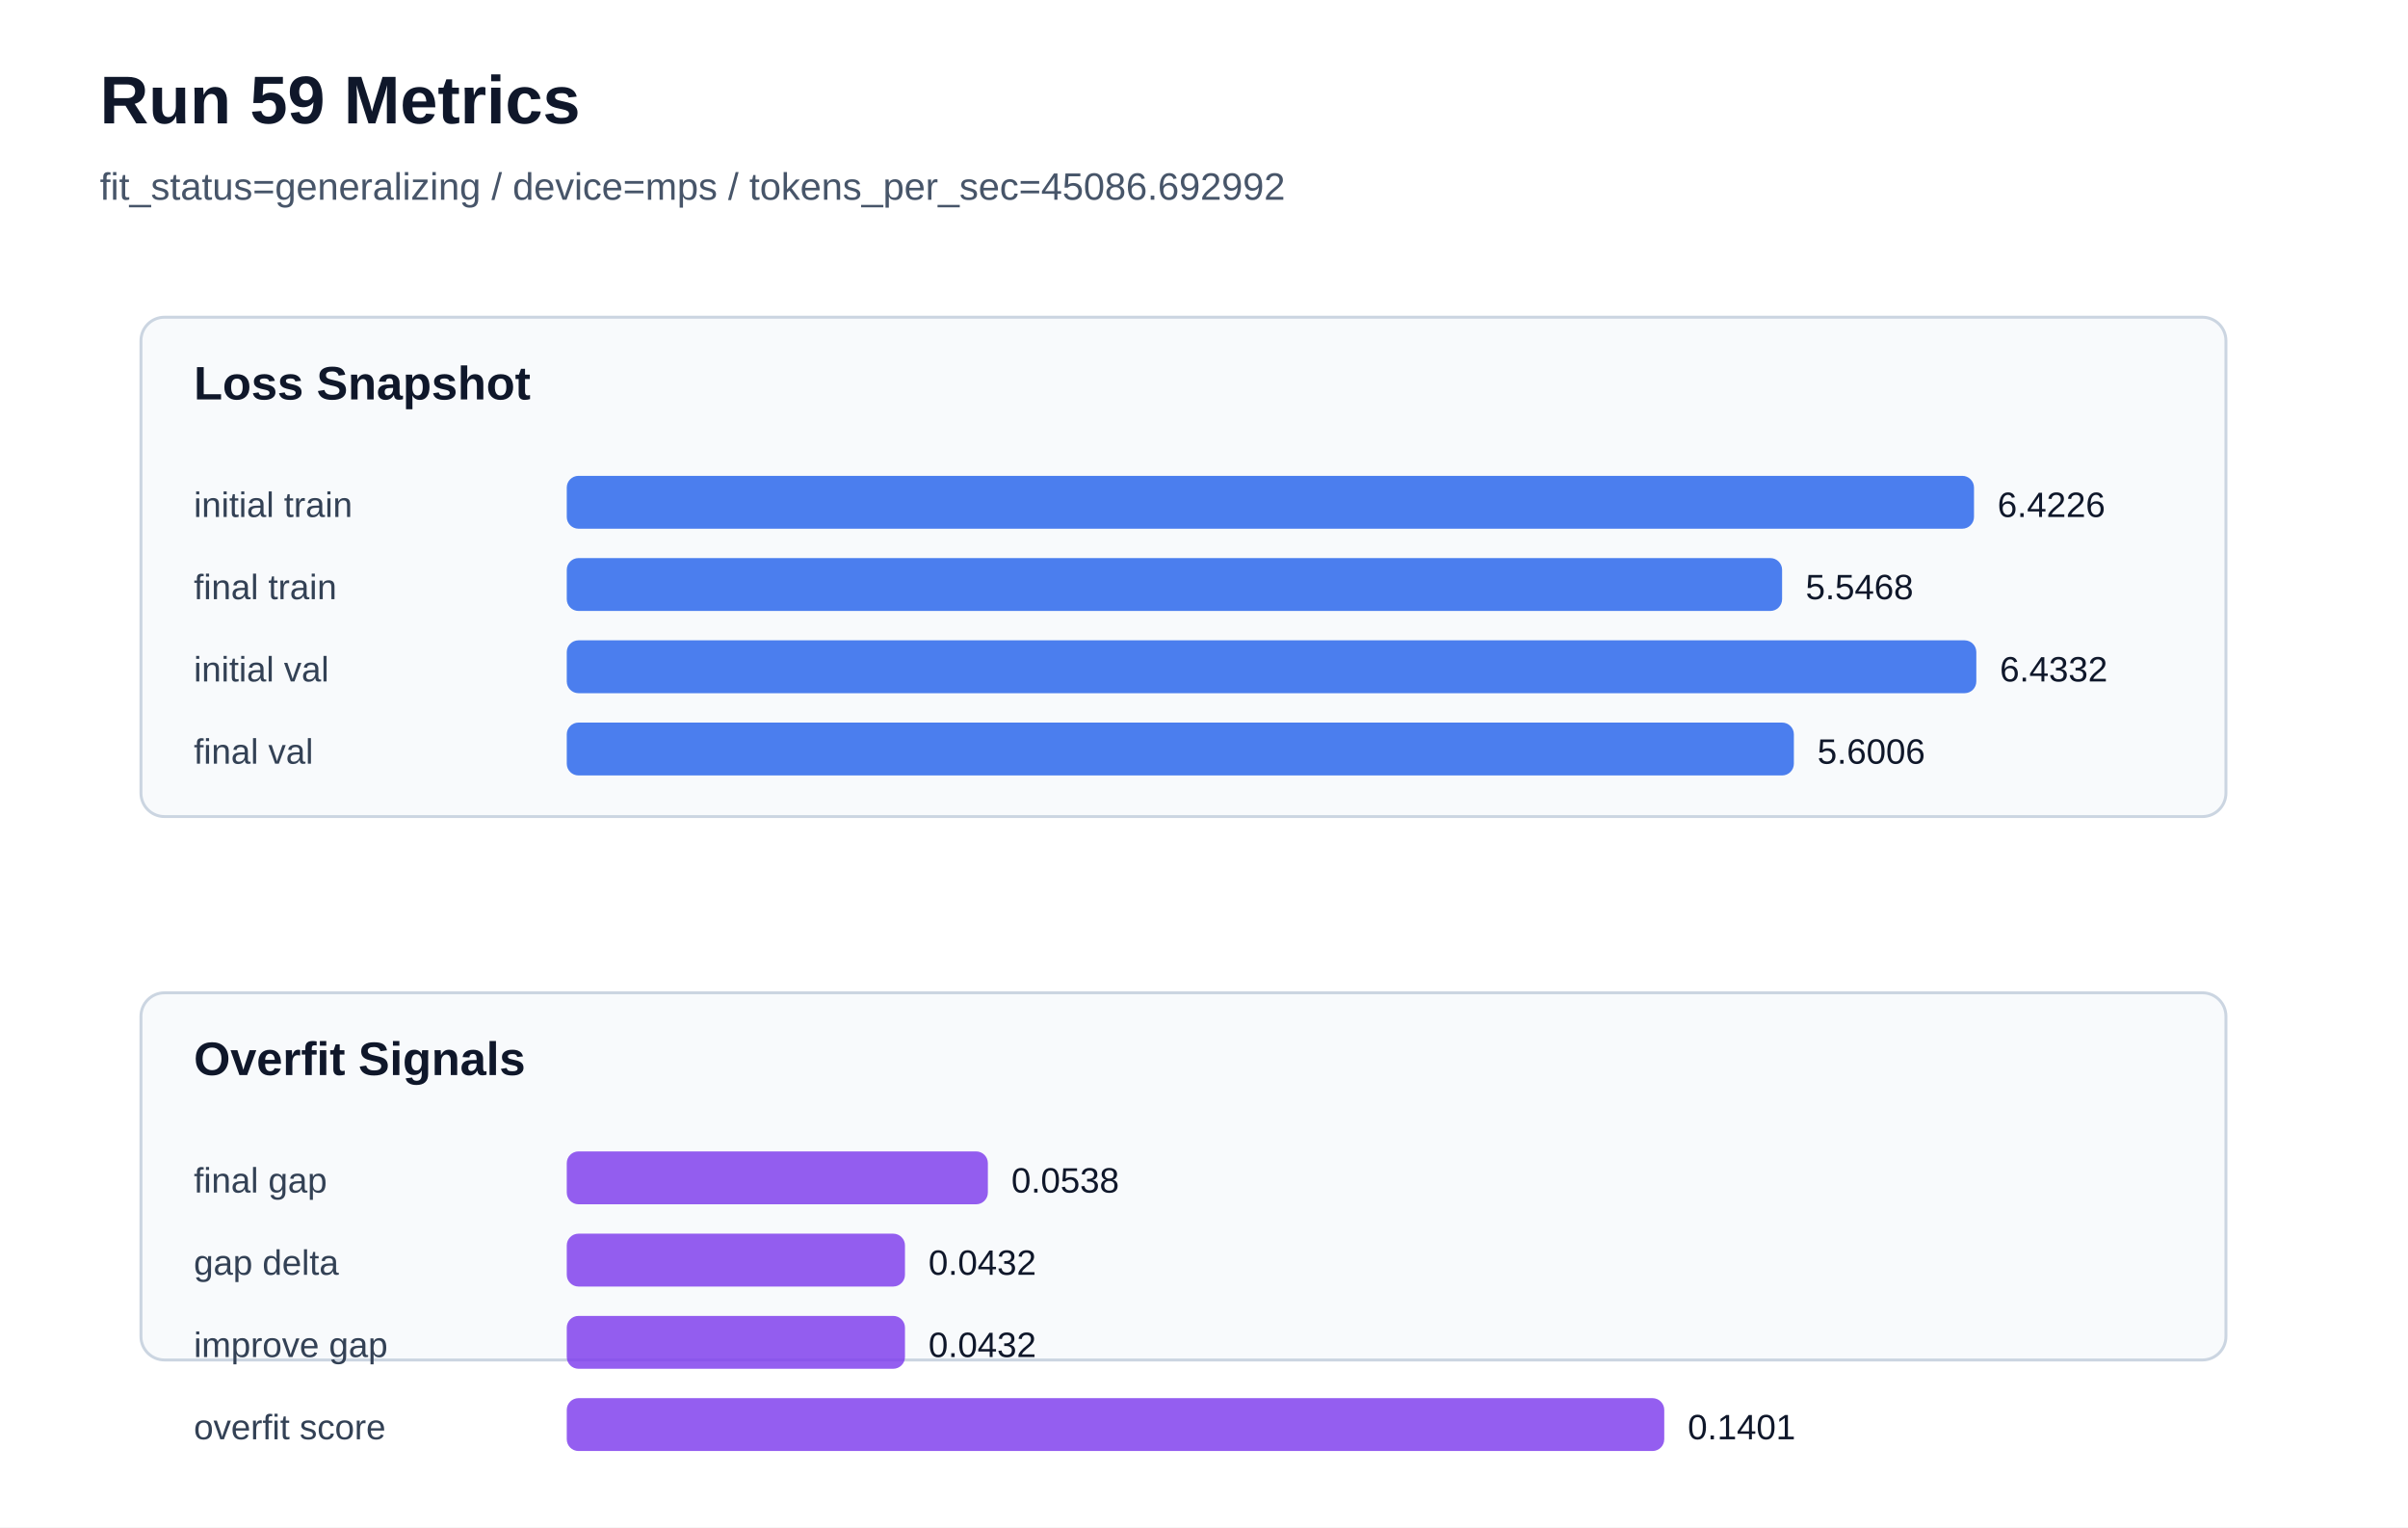
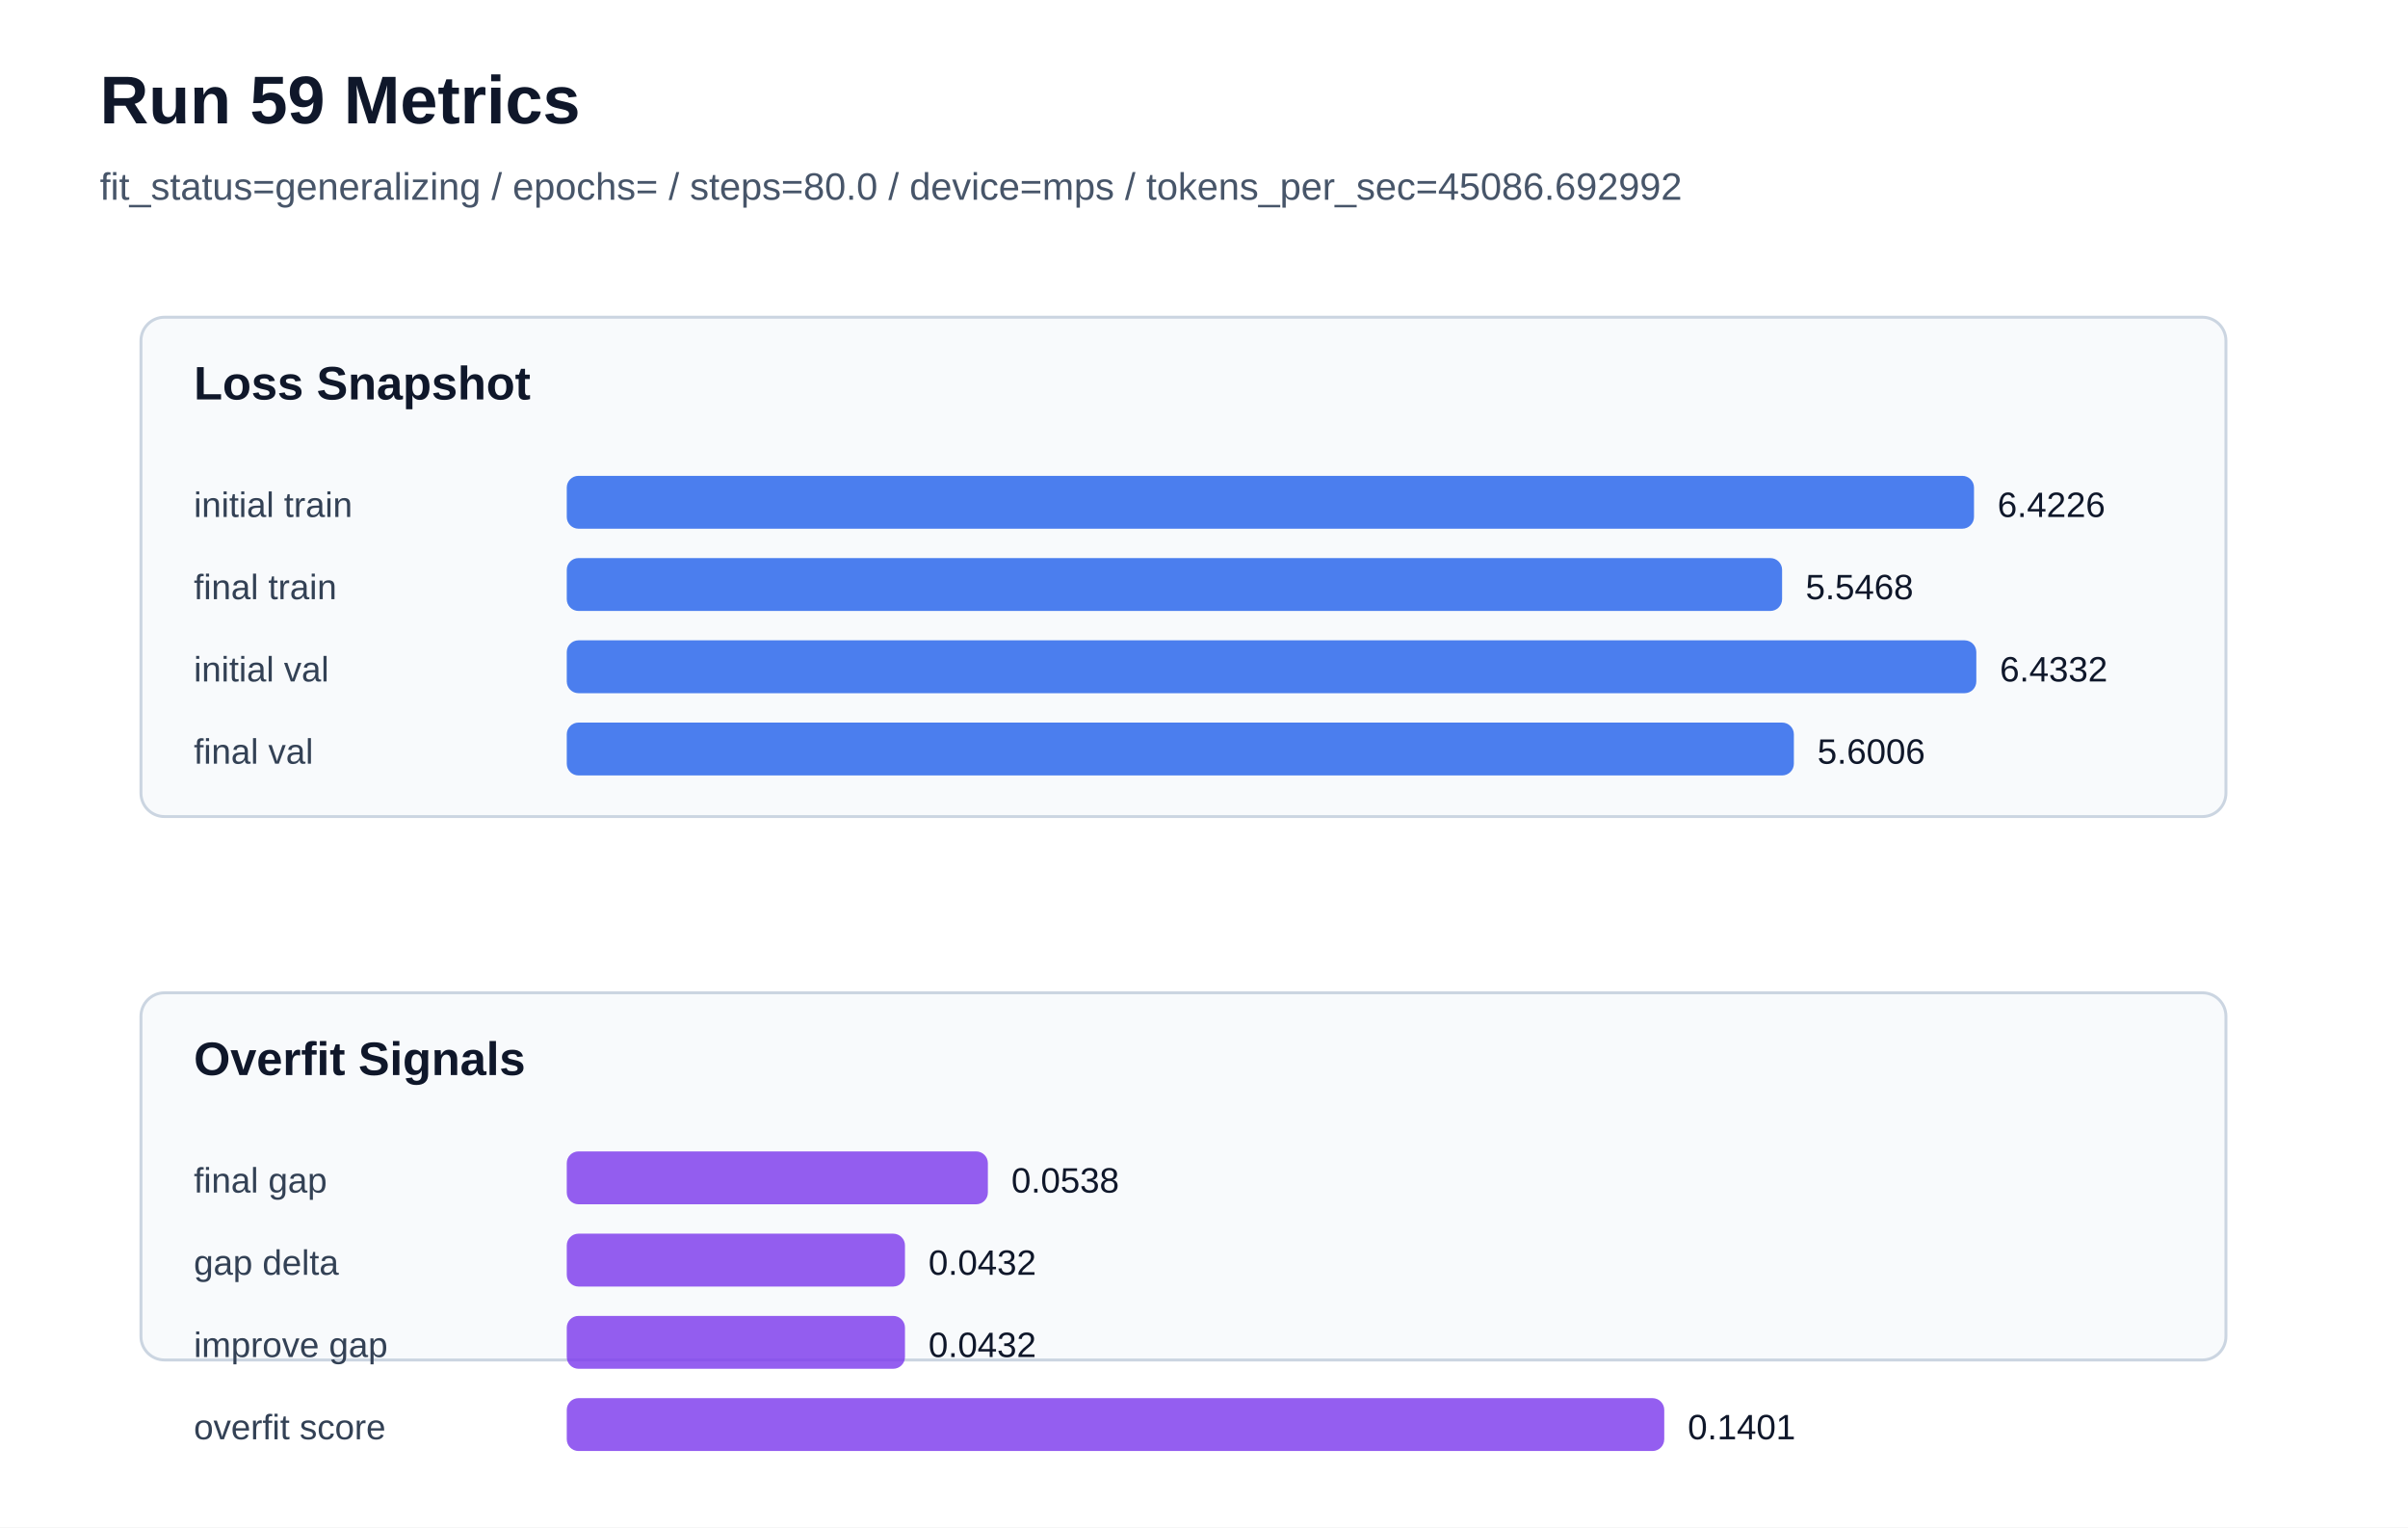
<svg xmlns="http://www.w3.org/2000/svg" width="820" height="520" viewBox="0 0 820 520" role="img">
  <rect width="100%" height="100%" fill="#ffffff" />
  <text x="34.00" y="42.00" font-family="Arial, sans-serif" font-size="23" font-weight="700" fill="#0f172a">Run 59 Metrics</text>
-   <text x="34.00" y="68.00" font-family="Arial, sans-serif" font-size="13" font-weight="400" fill="#475569">fit_status=generalizing / device=mps / tokens_per_sec=45086.692992</text>
+   <text x="34.00" y="68.00" font-family="Arial, sans-serif" font-size="13" font-weight="400" fill="#475569">fit_status=generalizing / epochs= / steps=80.0 / device=mps / tokens_per_sec=45086.692992</text>
  <rect x="48" y="108" width="710" height="170" rx="8" fill="#f8fafc" stroke="#cbd5e1" />
  <text x="66.00" y="136.00" font-family="Arial, sans-serif" font-size="16" font-weight="700" fill="#0f172a">Loss Snapshot</text>
  <text x="66.00" y="176.00" font-family="Arial, sans-serif" font-size="12" font-weight="400" fill="#334155">initial train</text>
  <rect x="193" y="162" width="479.21" height="18" rx="4" fill="#2563eb" opacity="0.82" />
  <text x="680.21" y="176.00" font-family="Arial, sans-serif" font-size="12" font-weight="400" fill="#0f172a">6.4226</text>
  <text x="66.00" y="204.00" font-family="Arial, sans-serif" font-size="12" font-weight="400" fill="#334155">final train</text>
  <rect x="193" y="190" width="413.86" height="18" rx="4" fill="#2563eb" opacity="0.82" />
  <text x="614.86" y="204.00" font-family="Arial, sans-serif" font-size="12" font-weight="400" fill="#0f172a">5.5468</text>
  <text x="66.00" y="232.00" font-family="Arial, sans-serif" font-size="12" font-weight="400" fill="#334155">initial val</text>
  <rect x="193" y="218" width="480.00" height="18" rx="4" fill="#2563eb" opacity="0.82" />
  <text x="681.00" y="232.00" font-family="Arial, sans-serif" font-size="12" font-weight="400" fill="#0f172a">6.4332</text>
  <text x="66.00" y="260.00" font-family="Arial, sans-serif" font-size="12" font-weight="400" fill="#334155">final val</text>
  <rect x="193" y="246" width="417.87" height="18" rx="4" fill="#2563eb" opacity="0.82" />
  <text x="618.87" y="260.00" font-family="Arial, sans-serif" font-size="12" font-weight="400" fill="#0f172a">5.6006</text>
  <rect x="48" y="338" width="710" height="125" rx="8" fill="#f8fafc" stroke="#cbd5e1" />
  <text x="66.00" y="366.00" font-family="Arial, sans-serif" font-size="16" font-weight="700" fill="#0f172a">Overfit Signals</text>
  <text x="66.00" y="406.00" font-family="Arial, sans-serif" font-size="12" font-weight="400" fill="#334155">final gap</text>
  <rect x="193" y="392" width="143.40" height="18" rx="4" fill="#7c3aed" opacity="0.82" />
  <text x="344.40" y="406.00" font-family="Arial, sans-serif" font-size="12" font-weight="400" fill="#0f172a">0.0538</text>
  <text x="66.00" y="434.00" font-family="Arial, sans-serif" font-size="12" font-weight="400" fill="#334155">gap delta</text>
  <rect x="193" y="420" width="115.17" height="18" rx="4" fill="#7c3aed" opacity="0.82" />
  <text x="316.17" y="434.00" font-family="Arial, sans-serif" font-size="12" font-weight="400" fill="#0f172a">0.0432</text>
  <text x="66.00" y="462.00" font-family="Arial, sans-serif" font-size="12" font-weight="400" fill="#334155">improve gap</text>
  <rect x="193" y="448" width="115.17" height="18" rx="4" fill="#7c3aed" opacity="0.82" />
  <text x="316.17" y="462.00" font-family="Arial, sans-serif" font-size="12" font-weight="400" fill="#0f172a">0.0432</text>
  <text x="66.00" y="490.00" font-family="Arial, sans-serif" font-size="12" font-weight="400" fill="#334155">overfit score</text>
  <rect x="193" y="476" width="373.73" height="18" rx="4" fill="#7c3aed" opacity="0.82" />
  <text x="574.73" y="490.00" font-family="Arial, sans-serif" font-size="12" font-weight="400" fill="#0f172a">0.1401</text>
</svg>
